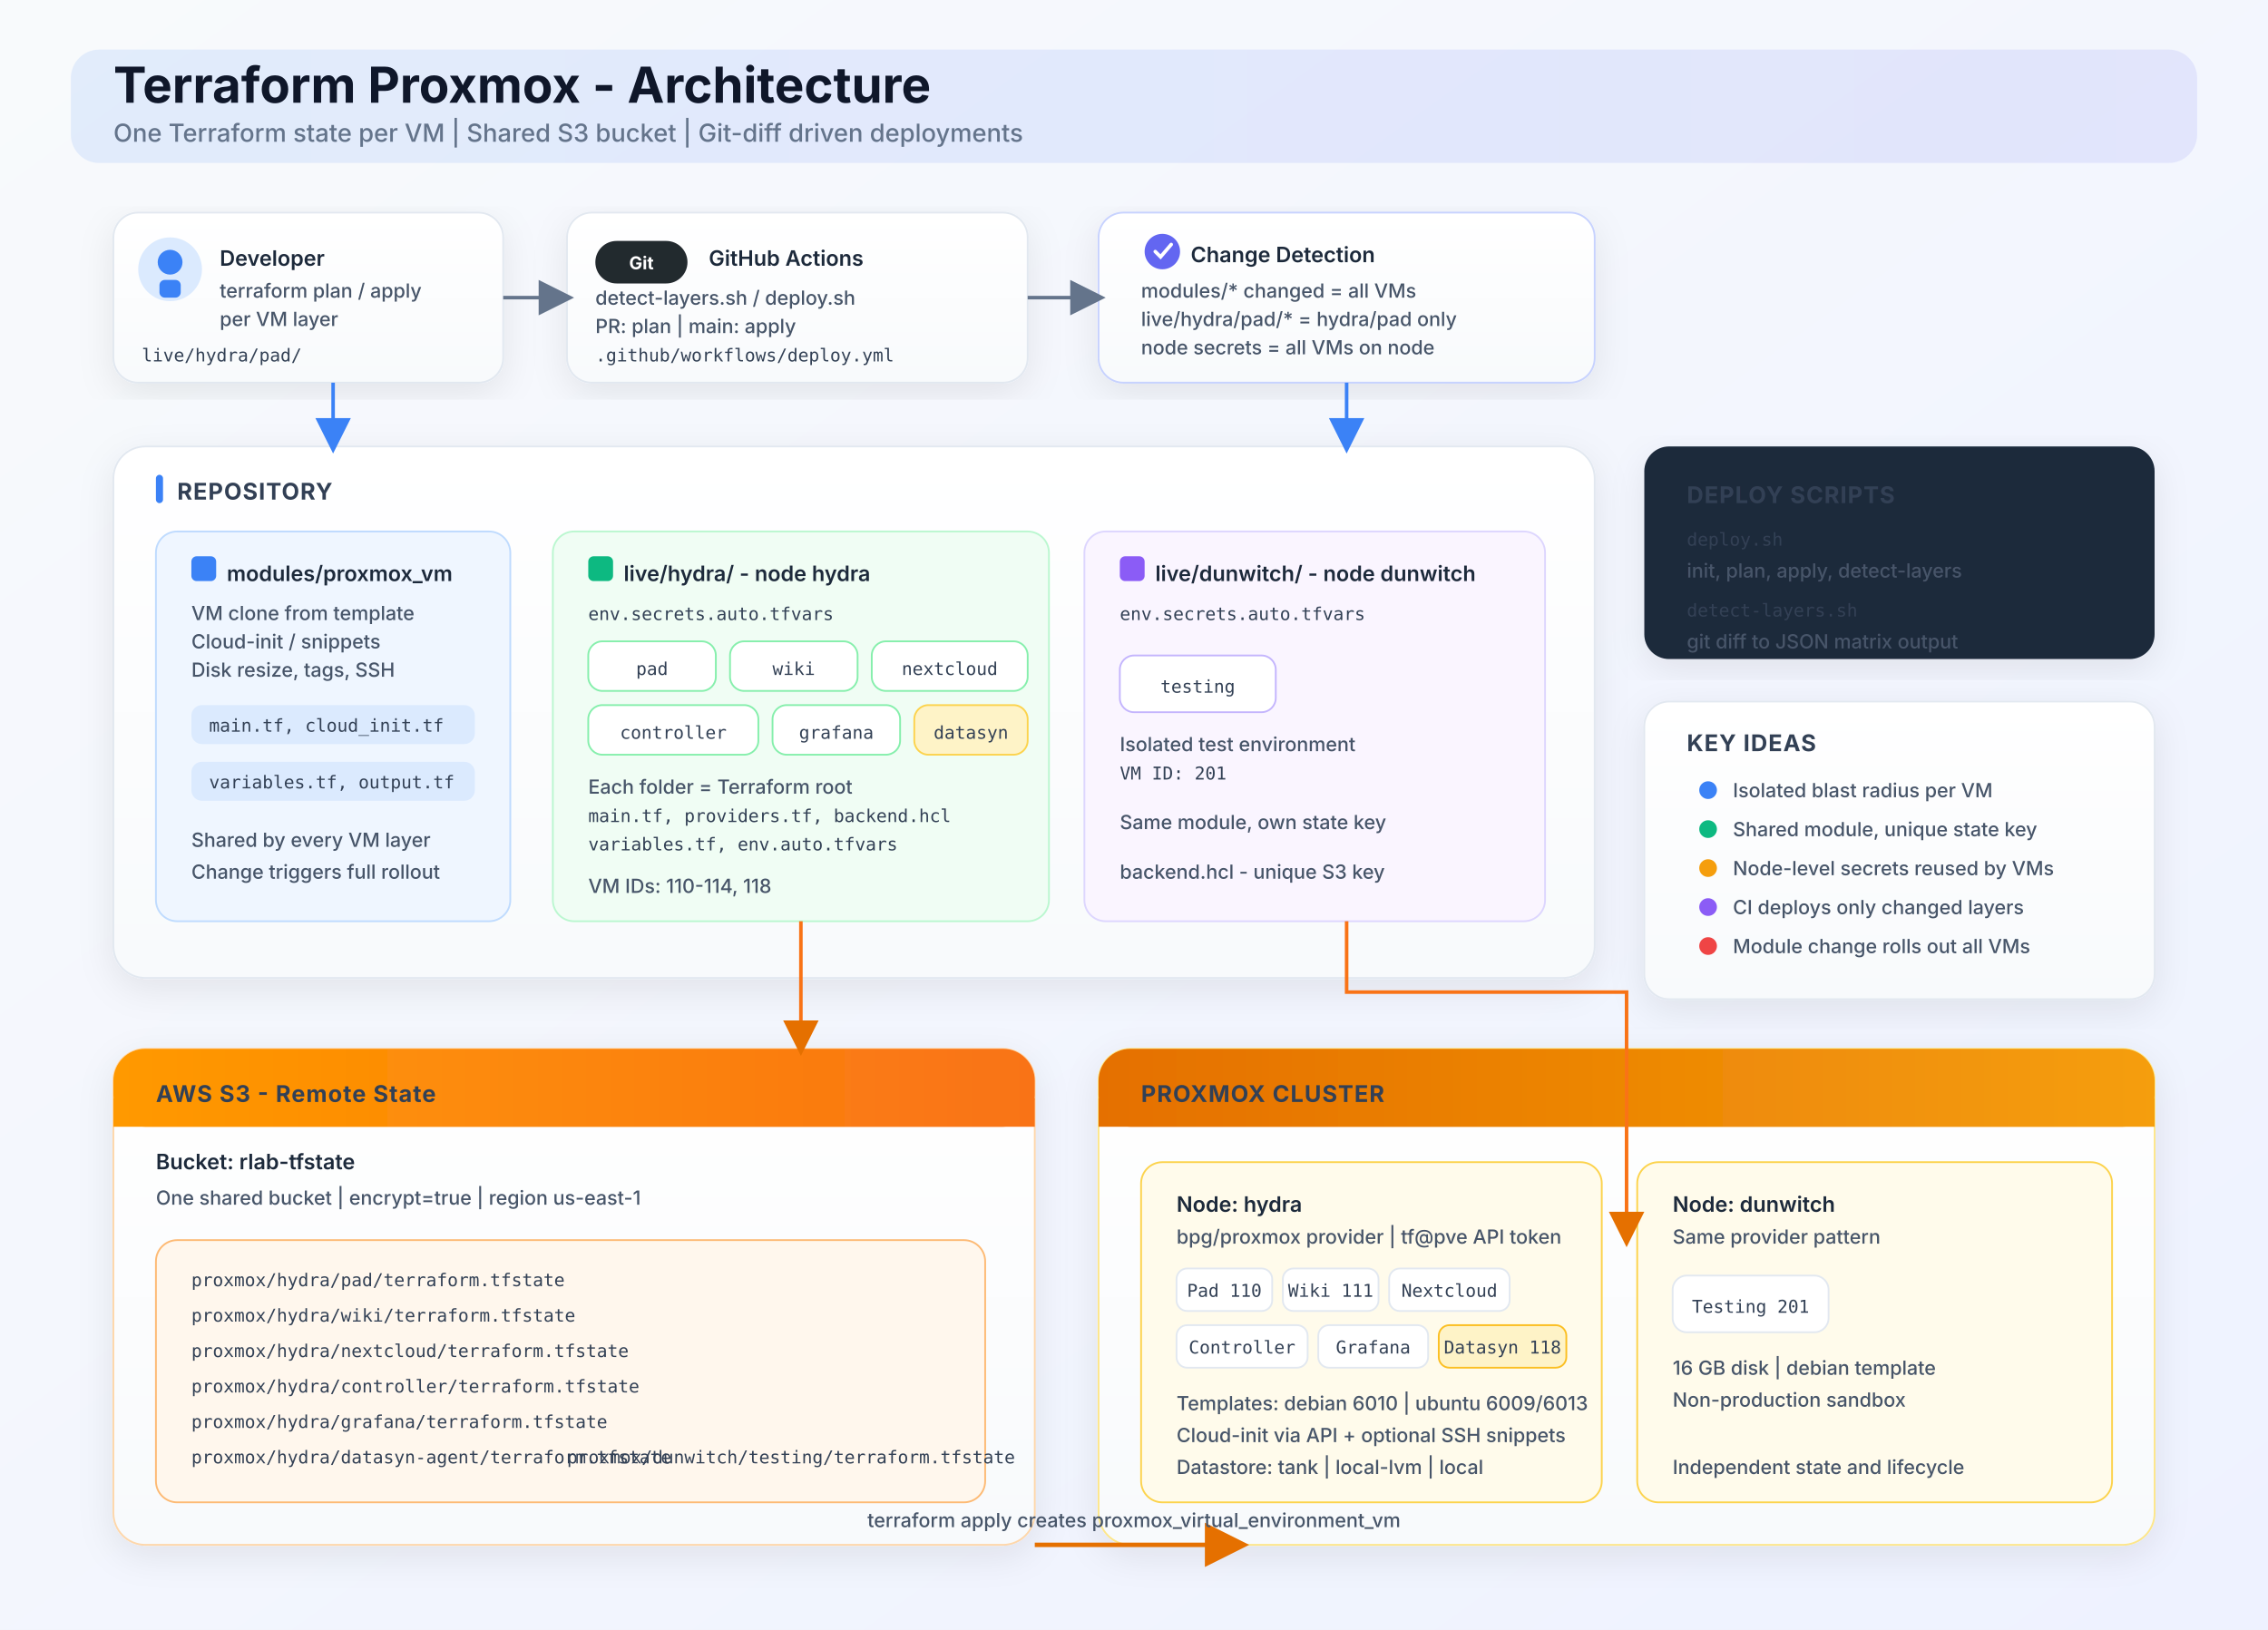
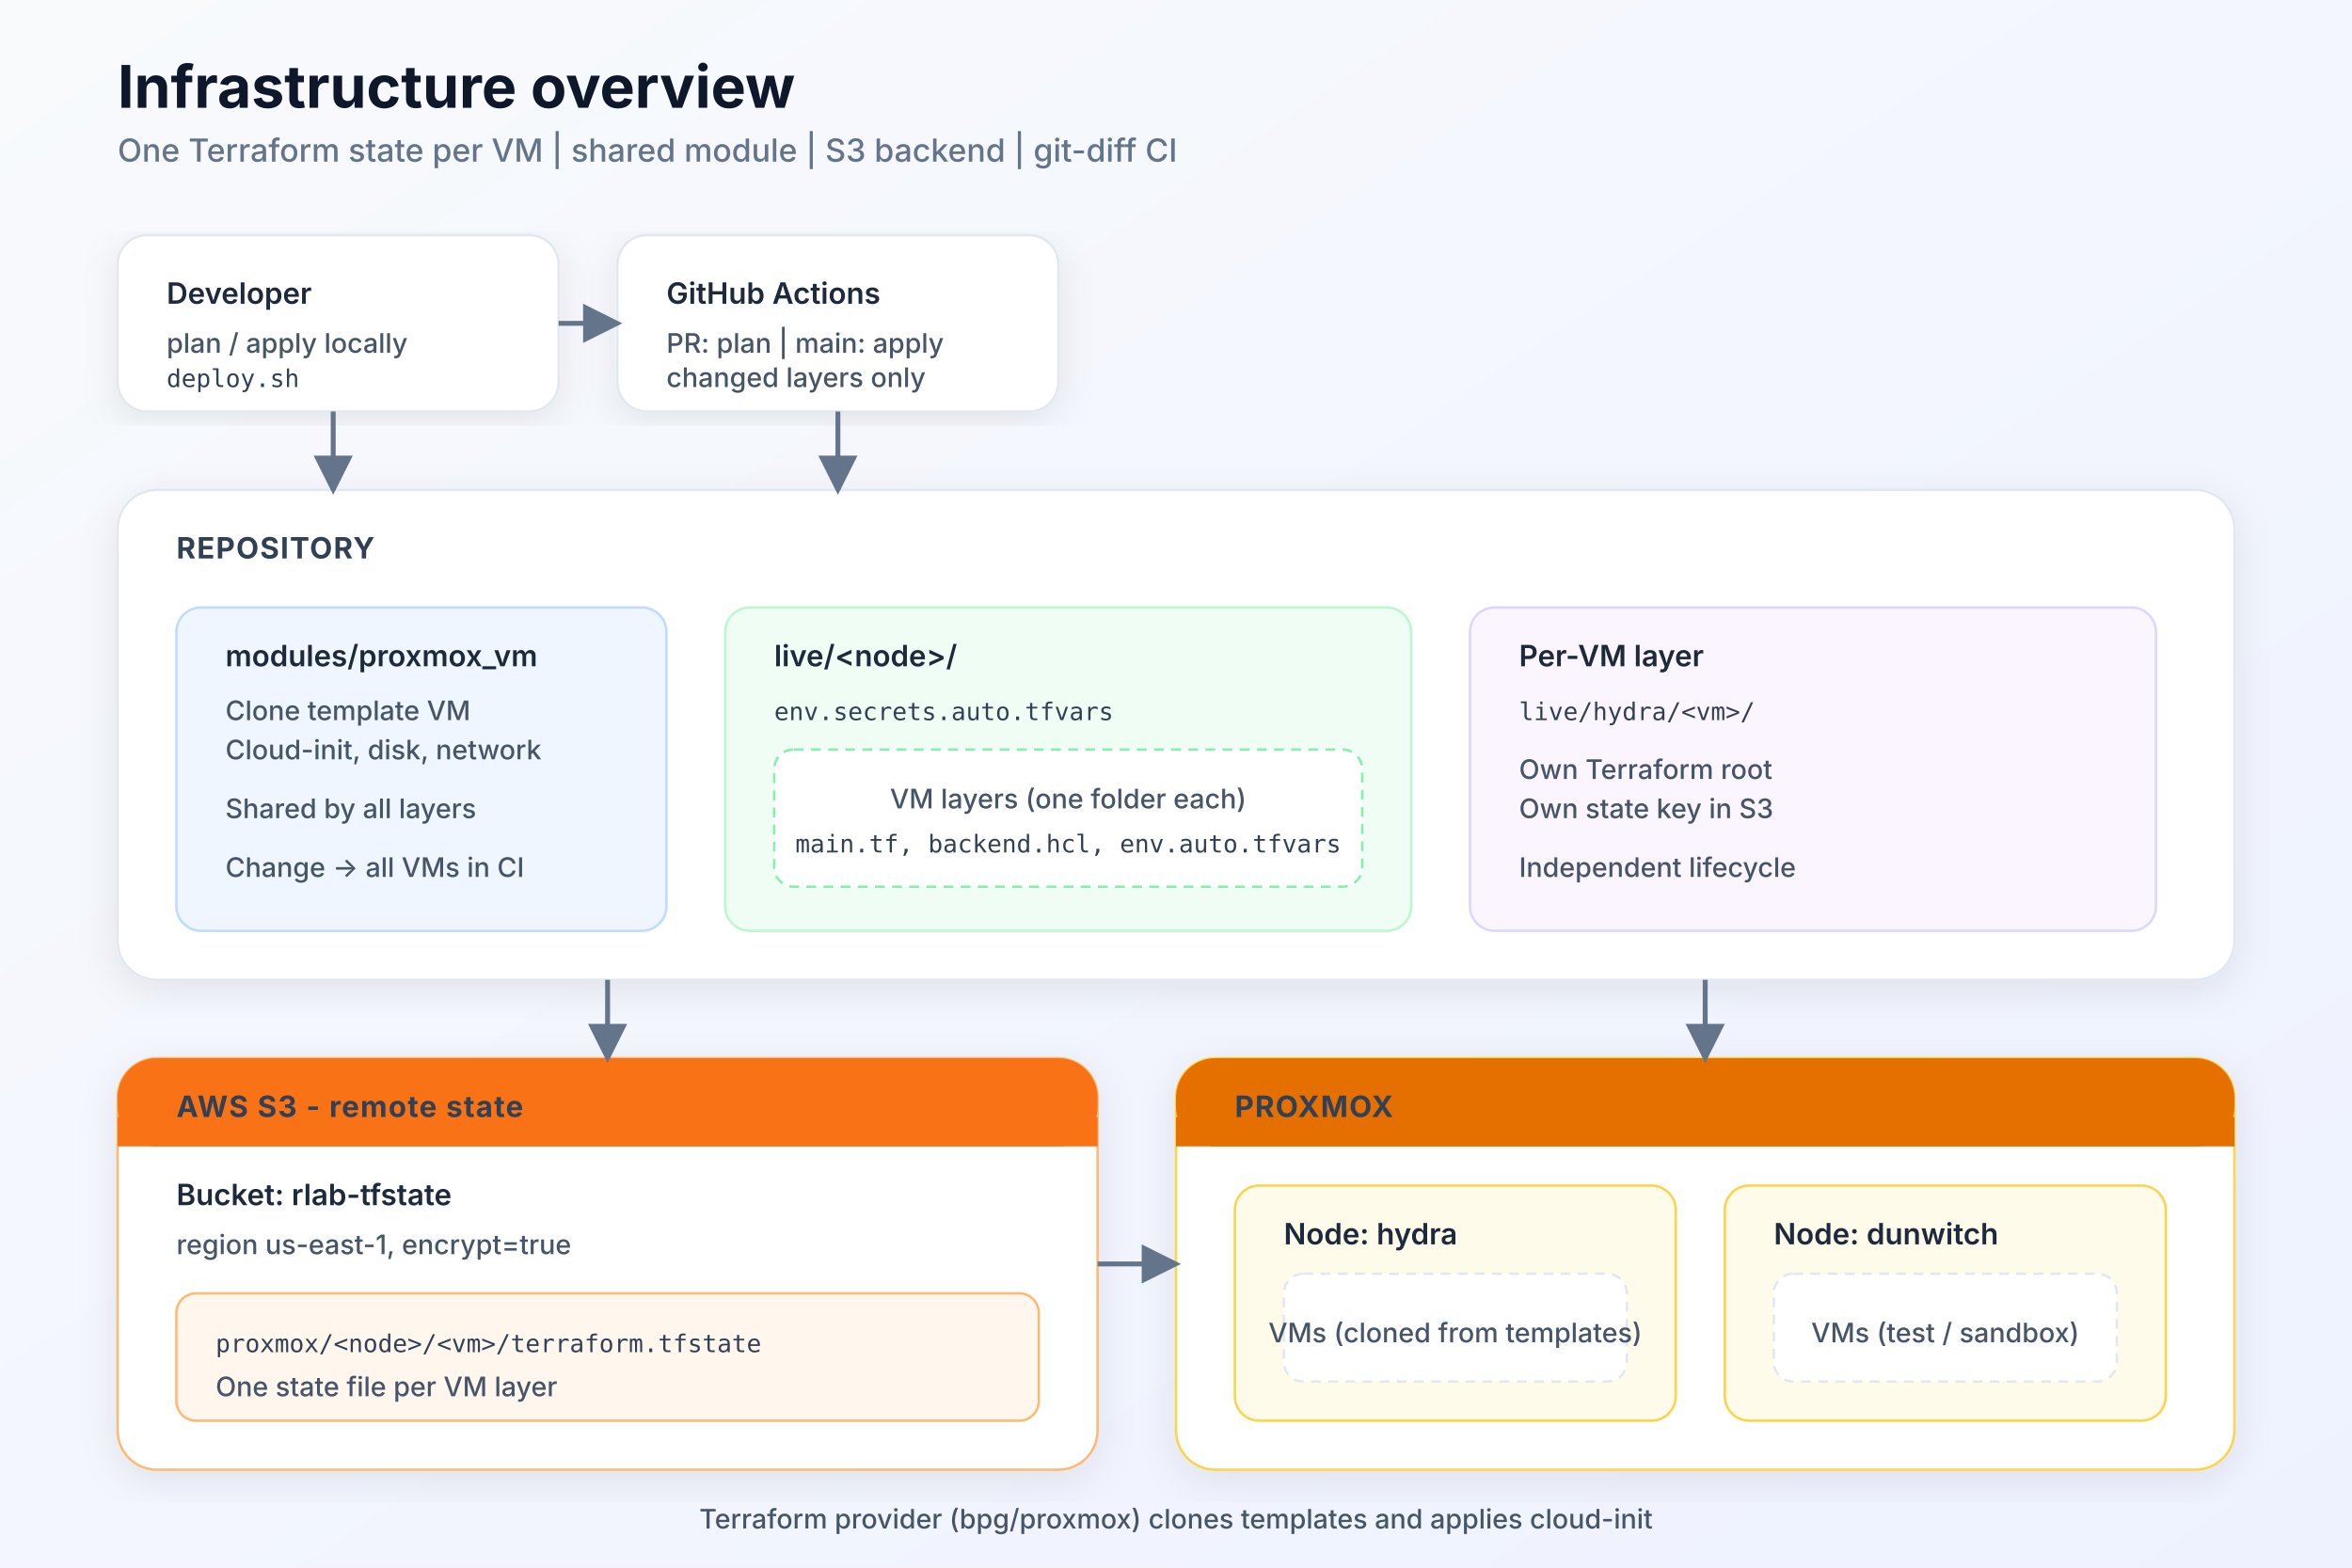
- <svg xmlns="http://www.w3.org/2000/svg" viewBox="0 0 1280 920" role="img" aria-labelledby="title desc">
+ <svg xmlns="http://www.w3.org/2000/svg" viewBox="0 0 960 640" role="img" aria-labelledby="title desc">
  <defs>
    <linearGradient id="bg" x1="0%" y1="0%" x2="100%" y2="100%">
      <stop offset="0%" stop-color="#f8fafc" />
      <stop offset="100%" stop-color="#eef2ff" />
    </linearGradient>
-     <linearGradient id="card" x1="0%" y1="0%" x2="0%" y2="100%">
-       <stop offset="0%" stop-color="#ffffff" />
-       <stop offset="100%" stop-color="#f8fafc" />
-     </linearGradient>
-     <linearGradient id="accent" x1="0%" y1="0%" x2="100%" y2="0%">
-       <stop offset="0%" stop-color="#3b82f6" />
-       <stop offset="100%" stop-color="#6366f1" />
-     </linearGradient>
-     <linearGradient id="proxmox" x1="0%" y1="0%" x2="100%" y2="0%">
-       <stop offset="0%" stop-color="#e57000" />
-       <stop offset="100%" stop-color="#f59e0b" />
-     </linearGradient>
-     <linearGradient id="aws" x1="0%" y1="0%" x2="100%" y2="0%">
-       <stop offset="0%" stop-color="#ff9900" />
-       <stop offset="100%" stop-color="#f97316" />
-     </linearGradient>
-     <filter id="shadow" x="-10%" y="-10%" width="120%" height="120%">
-       <feDropShadow dx="0" dy="6" stdDeviation="10" flood-color="#0f172a" flood-opacity="0.08" />
+     <filter id="shadow" x="-8%" y="-8%" width="116%" height="116%">
+       <feDropShadow dx="0" dy="4" stdDeviation="8" flood-color="#0f172a" flood-opacity="0.08" />
    </filter>
-     <marker id="arrow" markerWidth="10" markerHeight="10" refX="8" refY="5" orient="auto">
-       <path d="M0,0 L10,5 L0,10 Z" fill="#64748b" />
-     </marker>
-     <marker id="arrow-blue" markerWidth="10" markerHeight="10" refX="8" refY="5" orient="auto">
-       <path d="M0,0 L10,5 L0,10 Z" fill="#3b82f6" />
-     </marker>
-     <marker id="arrow-orange" markerWidth="10" markerHeight="10" refX="8" refY="5" orient="auto">
-       <path d="M0,0 L10,5 L0,10 Z" fill="#e57000" />
+     <marker id="arrow" markerWidth="8" markerHeight="8" refX="7" refY="4" orient="auto">
+       <path d="M0,0 L8,4 L0,8 Z" fill="#64748b" />
    </marker>
    <style type="text/css">
-       .title { font: 700 28px system-ui, -apple-system, sans-serif; fill: #0f172a; }
-       .subtitle { font: 500 14px system-ui, -apple-system, sans-serif; fill: #64748b; }
-       .section { font: 700 13px system-ui, -apple-system, sans-serif; fill: #334155; letter-spacing: 0.04em; }
+       .title { font: 700 24px system-ui, -apple-system, sans-serif; fill: #0f172a; }
+       .subtitle { font: 500 13px system-ui, -apple-system, sans-serif; fill: #64748b; }
+       .section { font: 700 12px system-ui, -apple-system, sans-serif; fill: #334155; letter-spacing: 0.04em; }
      .label { font: 600 12px system-ui, -apple-system, sans-serif; fill: #1e293b; }
      .text { font: 500 11px system-ui, -apple-system, sans-serif; fill: #475569; }
      .mono { font: 500 10px ui-monospace, SFMono-Regular, Menlo, monospace; fill: #334155; }
-       .badge { font: 700 10px system-ui, -apple-system, sans-serif; fill: #ffffff; }
    </style>
  </defs>
-   <rect width="1280" height="920" fill="url(#bg)" />
-   <rect x="40" y="28" width="1200" height="64" rx="16" fill="url(#accent)" opacity="0.12" />
-   <text x="64" y="58" class="title">Terraform Proxmox - Architecture</text>
-   <text x="64" y="80" class="subtitle">One Terraform state per VM | Shared S3 bucket | Git-diff driven deployments</text>
+   <rect width="960" height="640" fill="url(#bg)" />
+   <text x="48" y="44" class="title">Infrastructure overview</text>
+   <text x="48" y="66" class="subtitle">One Terraform state per VM | shared module | S3 backend | git-diff CI</text>
  <g filter="url(#shadow)">
-     <rect x="64" y="120" width="220" height="96" rx="14" fill="url(#card)" stroke="#e2e8f0" />
-     <circle cx="96" cy="152" r="18" fill="#dbeafe" />
-     <circle cx="96" cy="148" r="7" fill="#3b82f6" />
-     <rect x="90" y="158" width="12" height="10" rx="3" fill="#3b82f6" />
-     <text x="124" y="150" class="label">Developer</text>
-     <text x="124" y="168" class="text">terraform plan / apply</text>
-     <text x="124" y="184" class="text">per VM layer</text>
-     <text x="80" y="204" class="mono">live/hydra/pad/</text>
+     <rect x="48" y="96" width="180" height="72" rx="12" fill="#ffffff" stroke="#e2e8f0" />
+     <text x="68" y="124" class="label">Developer</text>
+     <text x="68" y="144" class="text">plan / apply locally</text>
+     <text x="68" y="158" class="mono">deploy.sh</text>
  </g>
  <g filter="url(#shadow)">
-     <rect x="320" y="120" width="260" height="96" rx="14" fill="url(#card)" stroke="#e2e8f0" />
-     <rect x="336" y="136" width="52" height="24" rx="12" fill="#24292f" />
-     <text x="362" y="152" text-anchor="middle" class="badge">Git</text>
-     <text x="400" y="150" class="label">GitHub Actions</text>
-     <text x="336" y="172" class="text">detect-layers.sh / deploy.sh</text>
-     <text x="336" y="188" class="text">PR: plan | main: apply</text>
-     <text x="336" y="204" class="mono">.github/workflows/deploy.yml</text>
+     <rect x="252" y="96" width="180" height="72" rx="12" fill="#ffffff" stroke="#e2e8f0" />
+     <text x="272" y="124" class="label">GitHub Actions</text>
+     <text x="272" y="144" class="text">PR: plan | main: apply</text>
+     <text x="272" y="158" class="text">changed layers only</text>
  </g>
  <g filter="url(#shadow)">
-     <rect x="620" y="120" width="280" height="96" rx="14" fill="url(#card)" stroke="#c7d2fe" />
-     <circle cx="656" cy="142" r="10" fill="#6366f1" />
-     <path d="M652 142 L655 145 L661 138" stroke="#fff" stroke-width="2" fill="none" stroke-linecap="round" />
-     <text x="672" y="148" class="label">Change Detection</text>
-     <text x="644" y="168" class="text">modules/* changed = all VMs</text>
-     <text x="644" y="184" class="text">live/hydra/pad/* = hydra/pad only</text>
-     <text x="644" y="200" class="text">node secrets = all VMs on node</text>
+     <rect x="48" y="200" width="864" height="200" rx="16" fill="#ffffff" stroke="#e2e8f0" />
+     <text x="72" y="228" class="section">REPOSITORY</text>
+     <rect x="72" y="248" width="200" height="132" rx="10" fill="#eff6ff" stroke="#bfdbfe" />
+     <text x="92" y="272" class="label">modules/proxmox_vm</text>
+     <text x="92" y="294" class="text">Clone template VM</text>
+     <text x="92" y="310" class="text">Cloud-init, disk, network</text>
+     <text x="92" y="334" class="text">Shared by all layers</text>
+     <text x="92" y="358" class="text">Change -&gt; all VMs in CI</text>
+     <rect x="296" y="248" width="280" height="132" rx="10" fill="#f0fdf4" stroke="#bbf7d0" />
+     <text x="316" y="272" class="label">live/&lt;node&gt;/</text>
+     <text x="316" y="294" class="mono">env.secrets.auto.tfvars</text>
+     <rect x="316" y="306" width="240" height="56" rx="8" fill="#ffffff" stroke="#86efac" stroke-dasharray="4 3" />
+     <text x="436" y="330" text-anchor="middle" class="text">VM layers (one folder each)</text>
+     <text x="436" y="348" text-anchor="middle" class="mono">main.tf, backend.hcl, env.auto.tfvars</text>
+     <rect x="600" y="248" width="280" height="132" rx="10" fill="#faf5ff" stroke="#ddd6fe" />
+     <text x="620" y="272" class="label">Per-VM layer</text>
+     <text x="620" y="294" class="mono">live/hydra/&lt;vm&gt;/</text>
+     <text x="620" y="318" class="text">Own Terraform root</text>
+     <text x="620" y="334" class="text">Own state key in S3</text>
+     <text x="620" y="358" class="text">Independent lifecycle</text>
  </g>
  <g filter="url(#shadow)">
-     <rect x="64" y="252" width="836" height="300" rx="18" fill="url(#card)" stroke="#e2e8f0" />
-     <rect x="88" y="268" width="4" height="16" rx="2" fill="#3b82f6" />
-     <text x="100" y="282" class="section">REPOSITORY</text>
-     <rect x="88" y="300" width="200" height="220" rx="12" fill="#eff6ff" stroke="#bfdbfe" />
-     <rect x="108" y="314" width="14" height="14" rx="3" fill="#3b82f6" />
-     <text x="128" y="328" class="label">modules/proxmox_vm</text>
-     <text x="108" y="350" class="text">VM clone from template</text>
-     <text x="108" y="366" class="text">Cloud-init / snippets</text>
-     <text x="108" y="382" class="text">Disk resize, tags, SSH</text>
-     <rect x="108" y="398" width="160" height="22" rx="6" fill="#dbeafe" />
-     <text x="118" y="413" class="mono">main.tf, cloud_init.tf</text>
-     <rect x="108" y="430" width="160" height="22" rx="6" fill="#dbeafe" />
-     <text x="118" y="445" class="mono">variables.tf, output.tf</text>
-     <text x="108" y="478" class="text">Shared by every VM layer</text>
-     <text x="108" y="496" class="text">Change triggers full rollout</text>
-     <rect x="312" y="300" width="280" height="220" rx="12" fill="#f0fdf4" stroke="#bbf7d0" />
-     <rect x="332" y="314" width="14" height="14" rx="3" fill="#10b981" />
-     <text x="352" y="328" class="label">live/hydra/ - node hydra</text>
-     <text x="332" y="350" class="mono">env.secrets.auto.tfvars</text>
-     <g>
-       <rect x="332" y="362" width="72" height="28" rx="8" fill="#ffffff" stroke="#86efac" />
-       <text x="368" y="381" text-anchor="middle" class="mono">pad</text>
-       <rect x="412" y="362" width="72" height="28" rx="8" fill="#ffffff" stroke="#86efac" />
-       <text x="448" y="381" text-anchor="middle" class="mono">wiki</text>
-       <rect x="492" y="362" width="88" height="28" rx="8" fill="#ffffff" stroke="#86efac" />
-       <text x="536" y="381" text-anchor="middle" class="mono">nextcloud</text>
-       <rect x="332" y="398" width="96" height="28" rx="8" fill="#ffffff" stroke="#86efac" />
-       <text x="380" y="417" text-anchor="middle" class="mono">controller</text>
-       <rect x="436" y="398" width="72" height="28" rx="8" fill="#ffffff" stroke="#86efac" />
-       <text x="472" y="417" text-anchor="middle" class="mono">grafana</text>
-       <rect x="516" y="398" width="64" height="28" rx="8" fill="#fef3c7" stroke="#fcd34d" />
-       <text x="548" y="417" text-anchor="middle" class="mono">datasyn</text>
-       <text x="332" y="448" class="text">Each folder = Terraform root</text>
-       <text x="332" y="464" class="mono">main.tf, providers.tf, backend.hcl</text>
-       <text x="332" y="480" class="mono">variables.tf, env.auto.tfvars</text>
-       <text x="332" y="504" class="text">VM IDs: 110-114, 118</text>
-     </g>
-     <rect x="612" y="300" width="260" height="220" rx="12" fill="#faf5ff" stroke="#ddd6fe" />
-     <rect x="632" y="314" width="14" height="14" rx="3" fill="#8b5cf6" />
-     <text x="652" y="328" class="label">live/dunwitch/ - node dunwitch</text>
-     <text x="632" y="350" class="mono">env.secrets.auto.tfvars</text>
-     <rect x="632" y="370" width="88" height="32" rx="8" fill="#ffffff" stroke="#c4b5fd" />
-     <text x="676" y="391" text-anchor="middle" class="mono">testing</text>
-     <text x="632" y="424" class="text">Isolated test environment</text>
-     <text x="632" y="440" class="mono">VM ID: 201</text>
-     <text x="632" y="468" class="text">Same module, own state key</text>
-     <text x="632" y="496" class="text">backend.hcl - unique S3 key</text>
+     <rect x="48" y="432" width="400" height="168" rx="16" fill="#ffffff" stroke="#fdba74" />
+     <rect x="48" y="432" width="400" height="36" rx="16" fill="#f97316" />
+     <rect x="48" y="456" width="400" height="12" fill="#f97316" />
+     <text x="72" y="456" class="section" fill="#ffffff">AWS S3 - remote state</text>
+     <text x="72" y="492" class="label">Bucket: rlab-tfstate</text>
+     <text x="72" y="512" class="text">region us-east-1, encrypt=true</text>
+     <rect x="72" y="528" width="352" height="52" rx="8" fill="#fff7ed" stroke="#fdba74" />
+     <text x="88" y="552" class="mono">proxmox/&lt;node&gt;/&lt;vm&gt;/terraform.tfstate</text>
+     <text x="88" y="570" class="text">One state file per VM layer</text>
  </g>
  <g filter="url(#shadow)">
-     <rect x="928" y="252" width="288" height="120" rx="14" fill="#1e293b" />
-     <text x="952" y="284" class="section" fill="#e2e8f0">DEPLOY SCRIPTS</text>
-     <text x="952" y="308" class="mono" fill="#cbd5e1">deploy.sh</text>
-     <text x="952" y="326" class="text" fill="#94a3b8">init, plan, apply, detect-layers</text>
-     <text x="952" y="348" class="mono" fill="#cbd5e1">detect-layers.sh</text>
-     <text x="952" y="366" class="text" fill="#94a3b8">git diff to JSON matrix output</text>
+     <rect x="480" y="432" width="432" height="168" rx="16" fill="#ffffff" stroke="#fcd34d" />
+     <rect x="480" y="432" width="432" height="36" rx="16" fill="#e57000" />
+     <rect x="480" y="456" width="432" height="12" fill="#e57000" />
+     <text x="504" y="456" class="section" fill="#ffffff">PROXMOX</text>
+     <rect x="504" y="484" width="180" height="96" rx="10" fill="#fffbeb" stroke="#fcd34d" />
+     <text x="524" y="508" class="label">Node: hydra</text>
+     <rect x="524" y="520" width="140" height="44" rx="8" fill="#ffffff" stroke="#e2e8f0" stroke-dasharray="4 3" />
+     <text x="594" y="548" text-anchor="middle" class="text">VMs (cloned from templates)</text>
+     <rect x="704" y="484" width="180" height="96" rx="10" fill="#fffbeb" stroke="#fcd34d" />
+     <text x="724" y="508" class="label">Node: dunwitch</text>
+     <rect x="724" y="520" width="140" height="44" rx="8" fill="#ffffff" stroke="#e2e8f0" stroke-dasharray="4 3" />
+     <text x="794" y="548" text-anchor="middle" class="text">VMs (test / sandbox)</text>
  </g>
-   <g filter="url(#shadow)">
-     <rect x="64" y="592" width="520" height="280" rx="18" fill="url(#card)" stroke="#fed7aa" />
-     <rect x="64" y="592" width="520" height="44" rx="18" fill="url(#aws)" />
-     <rect x="64" y="620" width="520" height="16" fill="url(#aws)" />
-     <text x="88" y="622" class="section" fill="#ffffff">AWS S3 - Remote State</text>
-     <text x="88" y="660" class="label">Bucket: rlab-tfstate</text>
-     <text x="88" y="680" class="text">One shared bucket | encrypt=true | region us-east-1</text>
-     <rect x="88" y="700" width="468" height="148" rx="12" fill="#fff7ed" stroke="#fdba74" />
-     <text x="108" y="726" class="mono">proxmox/hydra/pad/terraform.tfstate</text>
-     <text x="108" y="746" class="mono">proxmox/hydra/wiki/terraform.tfstate</text>
-     <text x="108" y="766" class="mono">proxmox/hydra/nextcloud/terraform.tfstate</text>
-     <text x="108" y="786" class="mono">proxmox/hydra/controller/terraform.tfstate</text>
-     <text x="108" y="806" class="mono">proxmox/hydra/grafana/terraform.tfstate</text>
-     <text x="108" y="826" class="mono">proxmox/hydra/datasyn-agent/terraform.tfstate</text>
-     <text x="320" y="826" class="mono">proxmox/dunwitch/testing/terraform.tfstate</text>
-   </g>
-   <g filter="url(#shadow)">
-     <rect x="620" y="592" width="596" height="280" rx="18" fill="url(#card)" stroke="#fde68a" />
-     <rect x="620" y="592" width="596" height="44" rx="18" fill="url(#proxmox)" />
-     <rect x="620" y="620" width="596" height="16" fill="url(#proxmox)" />
-     <text x="644" y="622" class="section" fill="#ffffff">PROXMOX CLUSTER</text>
-     <rect x="644" y="656" width="260" height="192" rx="12" fill="#fffbeb" stroke="#fcd34d" />
-     <text x="664" y="684" class="label">Node: hydra</text>
-     <text x="664" y="702" class="text">bpg/proxmox provider | tf@pve API token</text>
-     <g>
-       <rect x="664" y="716" width="54" height="24" rx="6" fill="#ffffff" stroke="#e2e8f0" />
-       <text x="691" y="732" text-anchor="middle" class="mono" font-size="9">Pad 110</text>
-       <rect x="724" y="716" width="54" height="24" rx="6" fill="#ffffff" stroke="#e2e8f0" />
-       <text x="751" y="732" text-anchor="middle" class="mono" font-size="9">Wiki 111</text>
-       <rect x="784" y="716" width="68" height="24" rx="6" fill="#ffffff" stroke="#e2e8f0" />
-       <text x="818" y="732" text-anchor="middle" class="mono" font-size="9">Nextcloud</text>
-       <rect x="664" y="748" width="74" height="24" rx="6" fill="#ffffff" stroke="#e2e8f0" />
-       <text x="701" y="764" text-anchor="middle" class="mono" font-size="9">Controller</text>
-       <rect x="744" y="748" width="62" height="24" rx="6" fill="#ffffff" stroke="#e2e8f0" />
-       <text x="775" y="764" text-anchor="middle" class="mono" font-size="9">Grafana</text>
-       <rect x="812" y="748" width="72" height="24" rx="6" fill="#fef3c7" stroke="#fbbf24" />
-       <text x="848" y="764" text-anchor="middle" class="mono" font-size="9">Datasyn 118</text>
-     </g>
-     <text x="664" y="796" class="text">Templates: debian 6010 | ubuntu 6009/6013</text>
-     <text x="664" y="814" class="text">Cloud-init via API + optional SSH snippets</text>
-     <text x="664" y="832" class="text">Datastore: tank | local-lvm | local</text>
-     <rect x="924" y="656" width="268" height="192" rx="12" fill="#fffbeb" stroke="#fcd34d" />
-     <text x="944" y="684" class="label">Node: dunwitch</text>
-     <text x="944" y="702" class="text">Same provider pattern</text>
-     <rect x="944" y="720" width="88" height="32" rx="8" fill="#ffffff" stroke="#e2e8f0" />
-     <text x="988" y="741" text-anchor="middle" class="mono">Testing 201</text>
-     <text x="944" y="776" class="text">16 GB disk | debian template</text>
-     <text x="944" y="794" class="text">Non-production sandbox</text>
-     <text x="944" y="832" class="text">Independent state and lifecycle</text>
-   </g>
-   <path d="M284 168 L320 168" stroke="#64748b" stroke-width="2" fill="none" marker-end="url(#arrow)" />
-   <path d="M580 168 L620 168" stroke="#64748b" stroke-width="2" fill="none" marker-end="url(#arrow)" />
-   <path d="M760 216 L760 252" stroke="#3b82f6" stroke-width="2" fill="none" marker-end="url(#arrow-blue)" />
-   <path d="M188 216 L188 252" stroke="#3b82f6" stroke-width="2" fill="none" marker-end="url(#arrow-blue)" />
-   <path d="M452 520 L452 592" stroke="#f97316" stroke-width="2" fill="none" marker-end="url(#arrow-orange)" />
-   <path d="M760 520 L760 560 L918 560 L918 700" stroke="#f97316" stroke-width="2" fill="none" marker-end="url(#arrow-orange)" />
-   <path d="M584 872 L700 872" stroke="#e57000" stroke-width="2.5" fill="none" marker-end="url(#arrow-orange)" />
-   <text x="640" y="862" text-anchor="middle" class="text">terraform apply creates proxmox_virtual_environment_vm</text>
-   <g filter="url(#shadow)">
-     <rect x="928" y="396" width="288" height="168" rx="14" fill="url(#card)" stroke="#e2e8f0" />
-     <text x="952" y="424" class="section">KEY IDEAS</text>
-     <circle cx="964" cy="446" r="5" fill="#3b82f6" />
-     <text x="978" y="450" class="text">Isolated blast radius per VM</text>
-     <circle cx="964" cy="468" r="5" fill="#10b981" />
-     <text x="978" y="472" class="text">Shared module, unique state key</text>
-     <circle cx="964" cy="490" r="5" fill="#f59e0b" />
-     <text x="978" y="494" class="text">Node-level secrets reused by VMs</text>
-     <circle cx="964" cy="512" r="5" fill="#8b5cf6" />
-     <text x="978" y="516" class="text">CI deploys only changed layers</text>
-     <circle cx="964" cy="534" r="5" fill="#ef4444" />
-     <text x="978" y="538" class="text">Module change rolls out all VMs</text>
-   </g>
+   <path d="M228 132 L252 132" stroke="#64748b" stroke-width="2" fill="none" marker-end="url(#arrow)" />
+   <path d="M136 168 L136 200" stroke="#64748b" stroke-width="2" fill="none" marker-end="url(#arrow)" />
+   <path d="M342 168 L342 200" stroke="#64748b" stroke-width="2" fill="none" marker-end="url(#arrow)" />
+   <path d="M248 400 L248 432" stroke="#64748b" stroke-width="2" fill="none" marker-end="url(#arrow)" />
+   <path d="M696 400 L696 432" stroke="#64748b" stroke-width="2" fill="none" marker-end="url(#arrow)" />
+   <path d="M448 516 L480 516" stroke="#64748b" stroke-width="2" fill="none" marker-end="url(#arrow)" />
+   <text x="480" y="624" text-anchor="middle" class="text">Terraform provider (bpg/proxmox) clones templates and applies cloud-init</text>
</svg>
